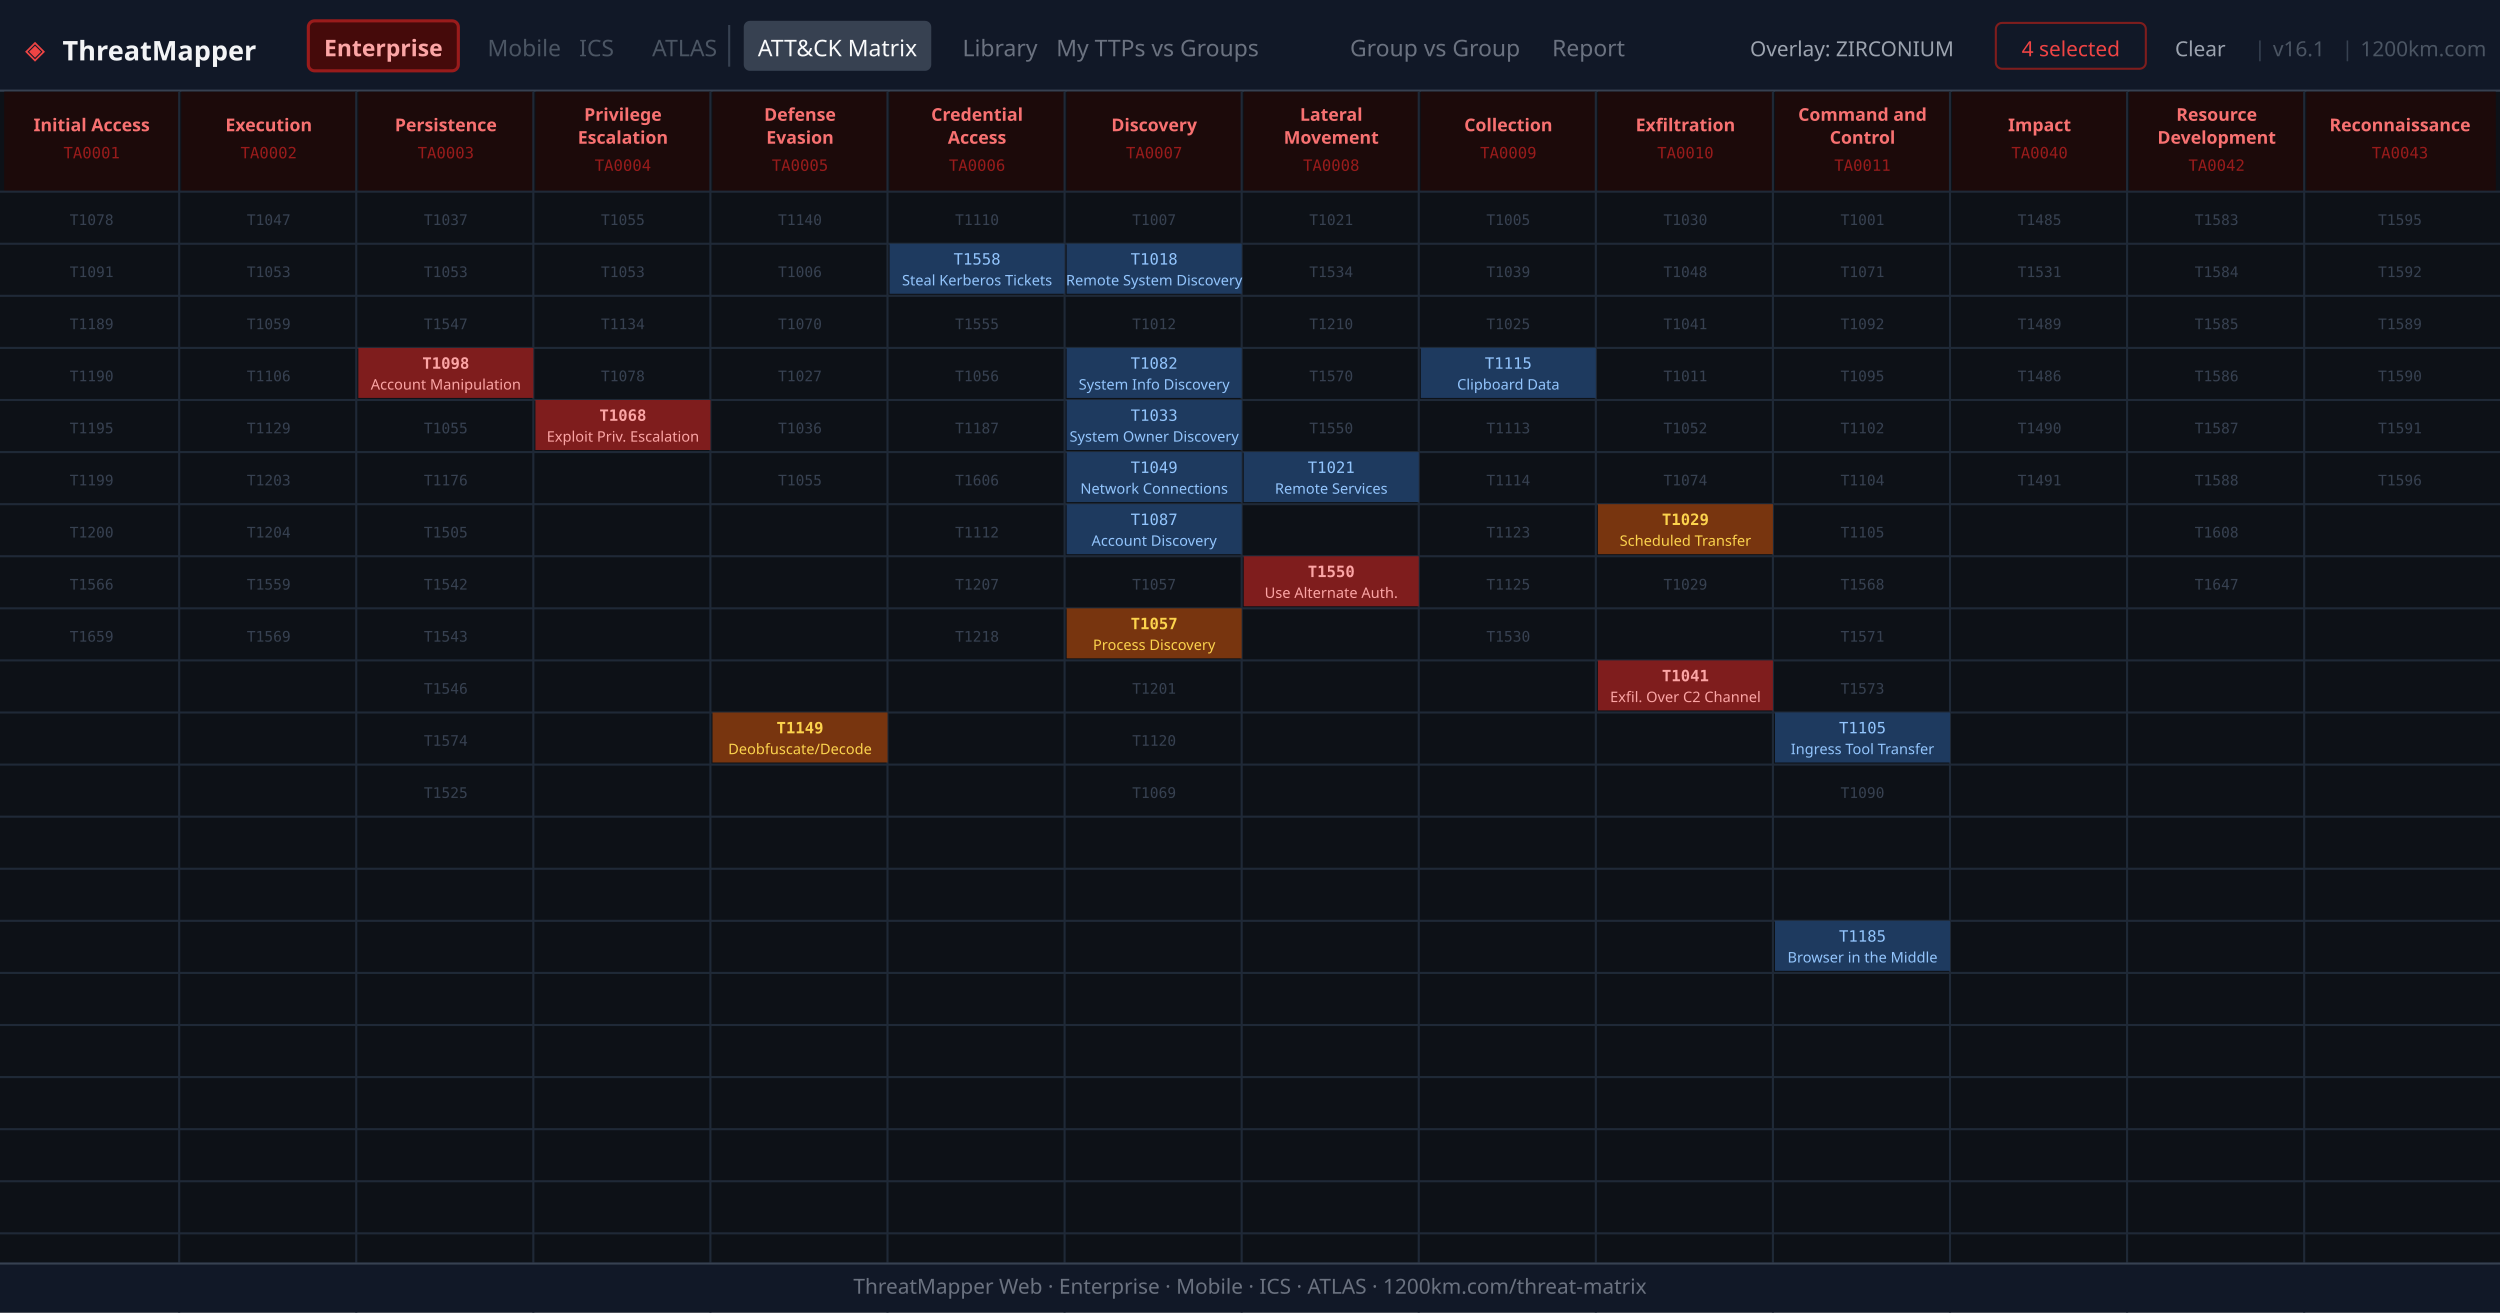
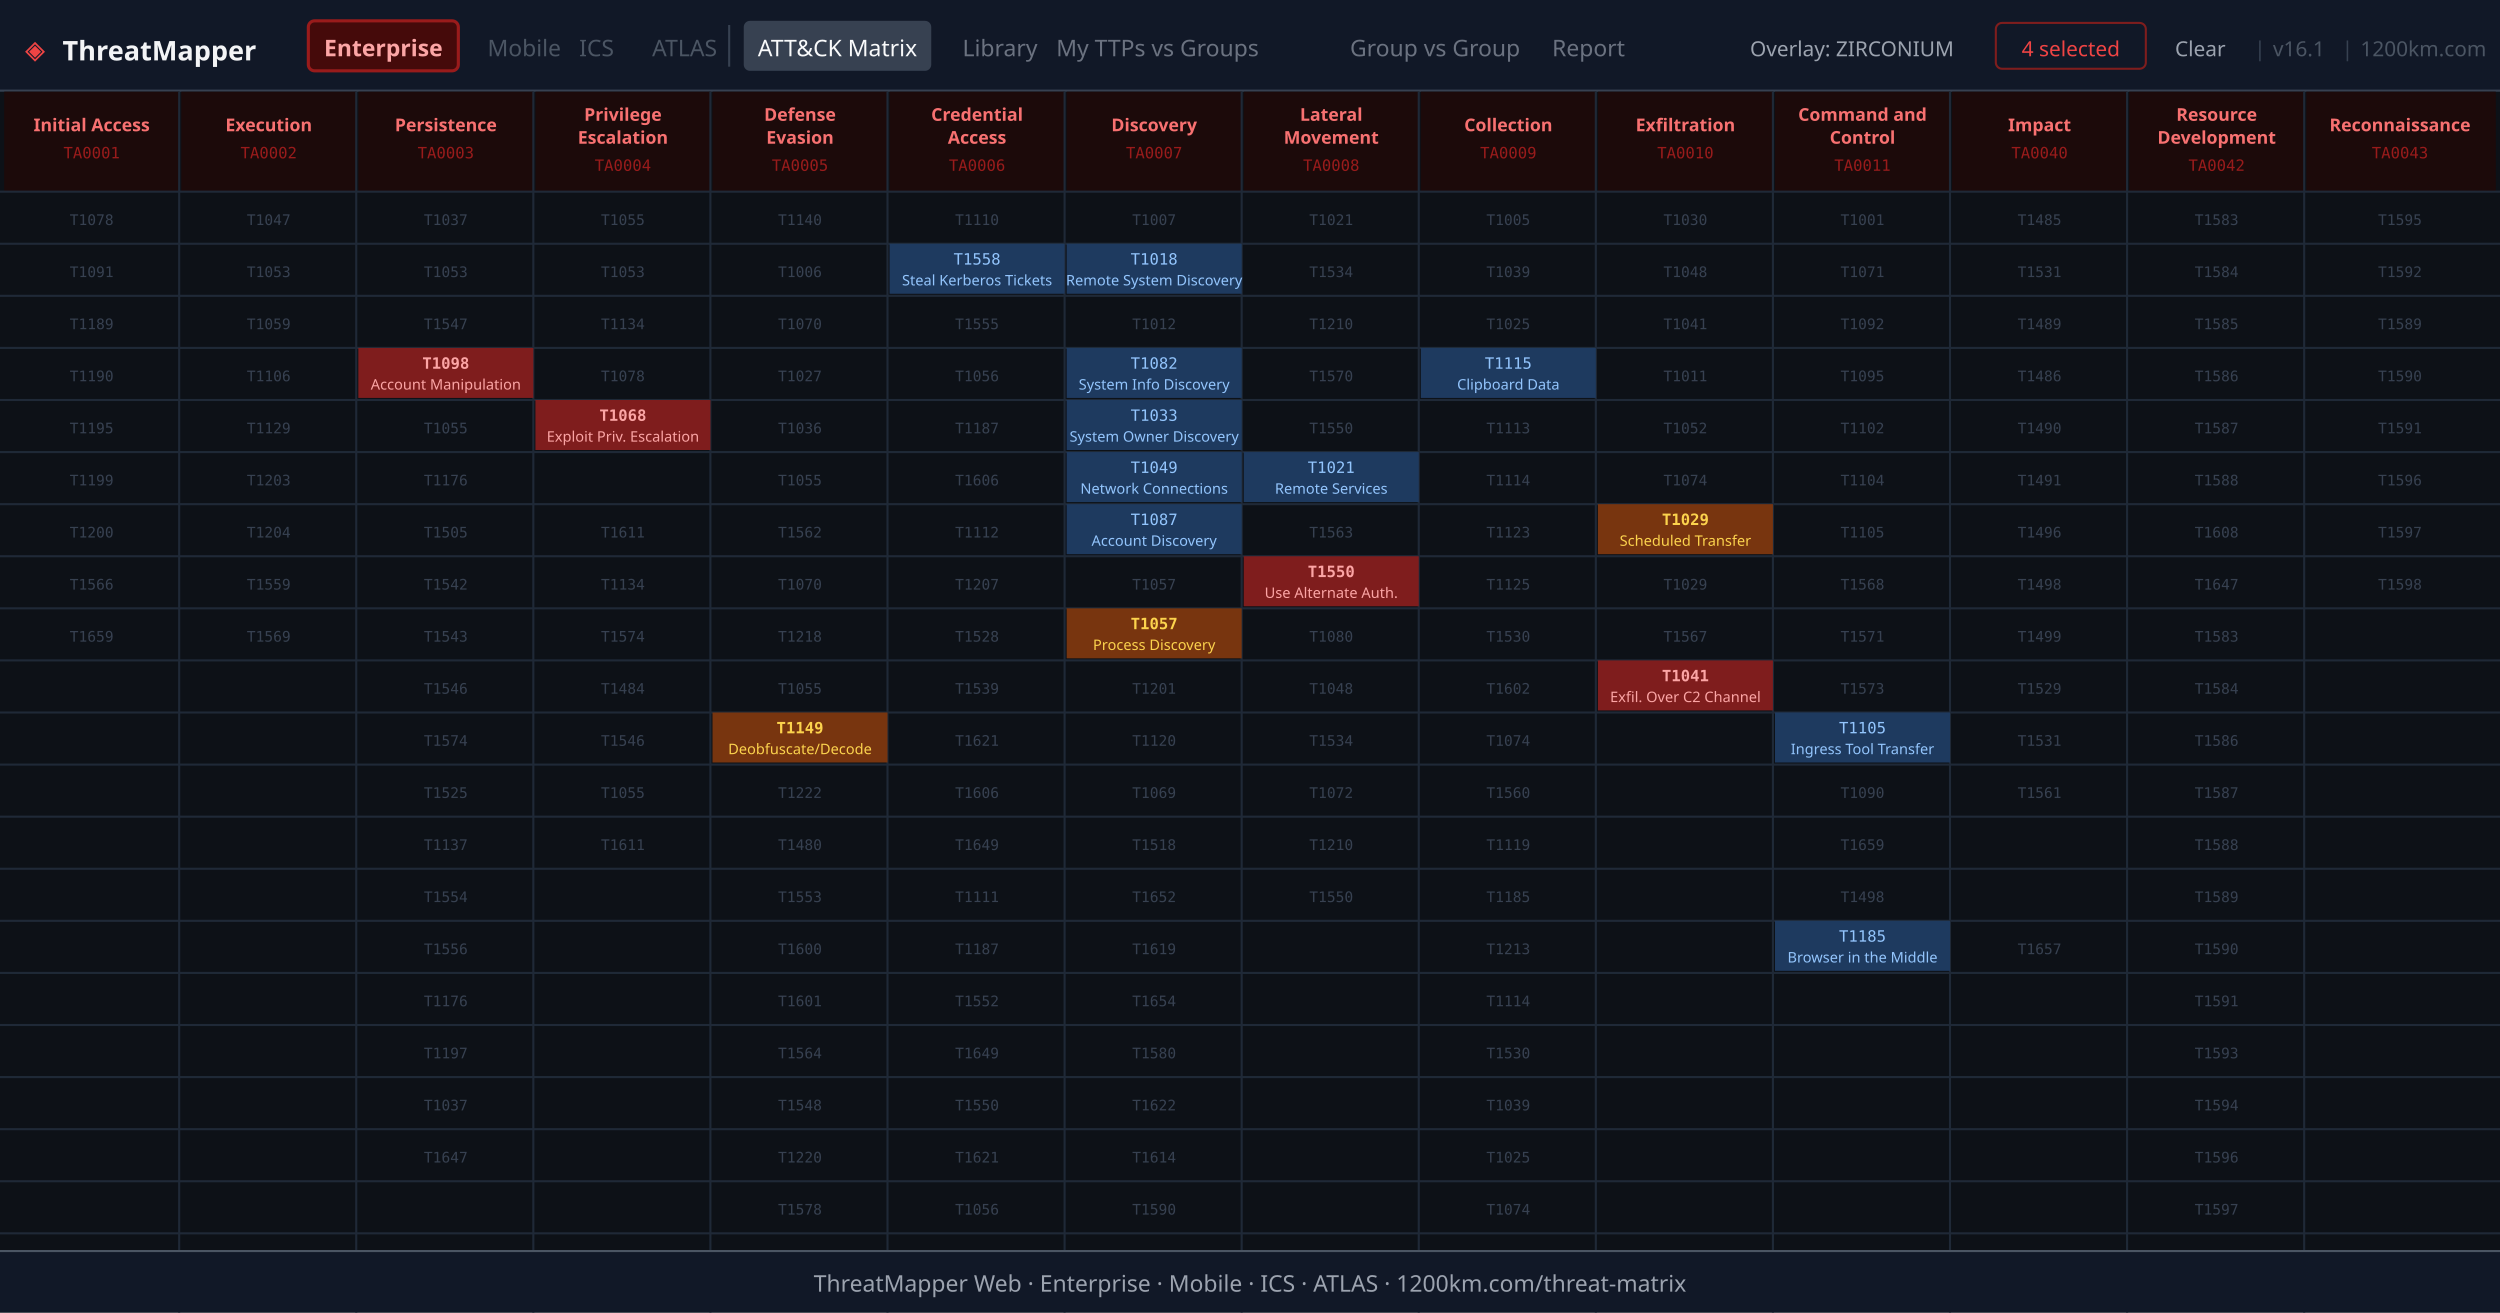
<svg xmlns="http://www.w3.org/2000/svg" width="1200" height="630" viewBox="0 0 1200 630">
  <rect width="1200" height="630" fill="#0d1117" />
  <rect width="1200" height="44" fill="#111827" />
  <rect y="43" width="1200" height="1" fill="#374151" />
  <text x="12" y="29" font-family="monospace" font-size="16" font-weight="bold" fill="#ef4444">◈</text>
  <text x="30" y="29" font-family="system-ui,sans-serif" font-size="13" font-weight="bold" fill="#f3f4f6">ThreatMapper</text>
  <rect x="148" y="10" width="72" height="24" rx="3" fill="#450a0a" stroke="#991b1b" stroke-width="1.5" />
  <text x="184" y="27" font-family="system-ui,sans-serif" font-size="11" font-weight="600" fill="#fca5a5" text-anchor="middle">Enterprise</text>
  <text x="234" y="27" font-family="system-ui,sans-serif" font-size="11" fill="#4b5563">Mobile</text>
  <text x="278" y="27" font-family="system-ui,sans-serif" font-size="11" fill="#4b5563">ICS</text>
  <text x="313" y="27" font-family="system-ui,sans-serif" font-size="11" fill="#4b5563">ATLAS</text>
  <line x1="350" y1="12" x2="350" y2="32" stroke="#374151" stroke-width="1" />
  <rect x="357" y="10" width="90" height="24" rx="3" fill="#374151" />
  <text x="402" y="27" font-family="system-ui,sans-serif" font-size="11" fill="#f9fafb" text-anchor="middle">ATT&amp;CK Matrix</text>
  <text x="462" y="27" font-family="system-ui,sans-serif" font-size="11" fill="#6b7280">Library</text>
  <text x="507" y="27" font-family="system-ui,sans-serif" font-size="11" fill="#6b7280">My TTPs vs Groups</text>
  <text x="648" y="27" font-family="system-ui,sans-serif" font-size="11" fill="#6b7280">Group vs Group</text>
  <text x="745" y="27" font-family="system-ui,sans-serif" font-size="11" fill="#6b7280">Report</text>
  <text x="840" y="27" font-family="system-ui,sans-serif" font-size="10" fill="#9ca3af">Overlay: ZIRCONIUM</text>
  <rect x="958" y="11" width="72" height="22" rx="3" fill="none" stroke="#7f1d1d" stroke-width="1" />
  <text x="994" y="27" font-family="system-ui,sans-serif" font-size="10" fill="#ef4444" text-anchor="middle">4 selected</text>
  <text x="1044" y="27" font-family="system-ui,sans-serif" font-size="10" fill="#9ca3af">Clear</text>
  <text x="1082" y="27" font-family="system-ui,sans-serif" font-size="10" fill="#374151">|</text>
  <text x="1091" y="27" font-family="system-ui,sans-serif" font-size="10" fill="#4b5563">v16.1</text>
  <text x="1124" y="27" font-family="system-ui,sans-serif" font-size="10" fill="#374151">|</text>
  <text x="1133" y="27" font-family="system-ui,sans-serif" font-size="10" fill="#4b5563">1200km.com</text>
  <rect x="2" y="44" width="84" height="48" fill="#1c0a0a" />
  <rect x="87" y="44" width="84" height="48" fill="#1c0a0a" />
  <rect x="172" y="44" width="84" height="48" fill="#1c0a0a" />
  <rect x="257" y="44" width="84" height="48" fill="#1c0a0a" />
  <rect x="342" y="44" width="84" height="48" fill="#1c0a0a" />
  <rect x="427" y="44" width="84" height="48" fill="#1c0a0a" />
  <rect x="512" y="44" width="84" height="48" fill="#1c0a0a" />
  <rect x="597" y="44" width="84" height="48" fill="#1c0a0a" />
  <rect x="682" y="44" width="84" height="48" fill="#1c0a0a" />
  <rect x="767" y="44" width="84" height="48" fill="#1c0a0a" />
  <rect x="852" y="44" width="84" height="48" fill="#1c0a0a" />
  <rect x="937" y="44" width="84" height="48" fill="#1c0a0a" />
  <rect x="1022" y="44" width="84" height="48" fill="#1c0a0a" />
  <rect x="1107" y="44" width="91" height="48" fill="#1c0a0a" />
  <text x="44" y="63" font-family="system-ui,sans-serif" font-size="8.5" font-weight="700" fill="#f87171" text-anchor="middle">Initial Access</text>
  <text x="44" y="76" font-family="monospace" font-size="7.5" fill="#991b1b" text-anchor="middle">TA0001</text>
  <text x="129" y="63" font-family="system-ui,sans-serif" font-size="8.5" font-weight="700" fill="#f87171" text-anchor="middle">Execution</text>
  <text x="129" y="76" font-family="monospace" font-size="7.5" fill="#991b1b" text-anchor="middle">TA0002</text>
  <text x="214" y="63" font-family="system-ui,sans-serif" font-size="8.5" font-weight="700" fill="#f87171" text-anchor="middle">Persistence</text>
  <text x="214" y="76" font-family="monospace" font-size="7.5" fill="#991b1b" text-anchor="middle">TA0003</text>
  <text x="299" y="58" font-family="system-ui,sans-serif" font-size="8.5" font-weight="700" fill="#f87171" text-anchor="middle">Privilege</text>
  <text x="299" y="69" font-family="system-ui,sans-serif" font-size="8.5" font-weight="700" fill="#f87171" text-anchor="middle">Escalation</text>
  <text x="299" y="82" font-family="monospace" font-size="7.5" fill="#991b1b" text-anchor="middle">TA0004</text>
  <text x="384" y="58" font-family="system-ui,sans-serif" font-size="8.5" font-weight="700" fill="#f87171" text-anchor="middle">Defense</text>
  <text x="384" y="69" font-family="system-ui,sans-serif" font-size="8.5" font-weight="700" fill="#f87171" text-anchor="middle">Evasion</text>
  <text x="384" y="82" font-family="monospace" font-size="7.5" fill="#991b1b" text-anchor="middle">TA0005</text>
  <text x="469" y="58" font-family="system-ui,sans-serif" font-size="8.5" font-weight="700" fill="#f87171" text-anchor="middle">Credential</text>
  <text x="469" y="69" font-family="system-ui,sans-serif" font-size="8.5" font-weight="700" fill="#f87171" text-anchor="middle">Access</text>
  <text x="469" y="82" font-family="monospace" font-size="7.5" fill="#991b1b" text-anchor="middle">TA0006</text>
  <text x="554" y="63" font-family="system-ui,sans-serif" font-size="8.5" font-weight="700" fill="#f87171" text-anchor="middle">Discovery</text>
  <text x="554" y="76" font-family="monospace" font-size="7.5" fill="#991b1b" text-anchor="middle">TA0007</text>
  <text x="639" y="58" font-family="system-ui,sans-serif" font-size="8.5" font-weight="700" fill="#f87171" text-anchor="middle">Lateral</text>
  <text x="639" y="69" font-family="system-ui,sans-serif" font-size="8.5" font-weight="700" fill="#f87171" text-anchor="middle">Movement</text>
  <text x="639" y="82" font-family="monospace" font-size="7.5" fill="#991b1b" text-anchor="middle">TA0008</text>
  <text x="724" y="63" font-family="system-ui,sans-serif" font-size="8.5" font-weight="700" fill="#f87171" text-anchor="middle">Collection</text>
  <text x="724" y="76" font-family="monospace" font-size="7.5" fill="#991b1b" text-anchor="middle">TA0009</text>
  <text x="809" y="63" font-family="system-ui,sans-serif" font-size="8.5" font-weight="700" fill="#f87171" text-anchor="middle">Exfiltration</text>
  <text x="809" y="76" font-family="monospace" font-size="7.5" fill="#991b1b" text-anchor="middle">TA0010</text>
  <text x="894" y="58" font-family="system-ui,sans-serif" font-size="8.5" font-weight="700" fill="#f87171" text-anchor="middle">Command and</text>
  <text x="894" y="69" font-family="system-ui,sans-serif" font-size="8.5" font-weight="700" fill="#f87171" text-anchor="middle">Control</text>
  <text x="894" y="82" font-family="monospace" font-size="7.5" fill="#991b1b" text-anchor="middle">TA0011</text>
  <text x="979" y="63" font-family="system-ui,sans-serif" font-size="8.5" font-weight="700" fill="#f87171" text-anchor="middle">Impact</text>
  <text x="979" y="76" font-family="monospace" font-size="7.5" fill="#991b1b" text-anchor="middle">TA0040</text>
  <text x="1064" y="58" font-family="system-ui,sans-serif" font-size="8.5" font-weight="700" fill="#f87171" text-anchor="middle">Resource</text>
  <text x="1064" y="69" font-family="system-ui,sans-serif" font-size="8.5" font-weight="700" fill="#f87171" text-anchor="middle">Development</text>
  <text x="1064" y="82" font-family="monospace" font-size="7.5" fill="#991b1b" text-anchor="middle">TA0042</text>
  <text x="1152" y="63" font-family="system-ui,sans-serif" font-size="8.5" font-weight="700" fill="#f87171" text-anchor="middle">Reconnaissance</text>
  <text x="1152" y="76" font-family="monospace" font-size="7.5" fill="#991b1b" text-anchor="middle">TA0043</text>
  <path d="M86,44 L86,630 M171,44 L171,630 M256,44 L256,630 M341,44 L341,630 M426,44 L426,630 M511,44 L511,630 M596,44 L596,630 M681,44 L681,630 M766,44 L766,630 M851,44 L851,630 M936,44 L936,630 M1021,44 L1021,630 M1106,44 L1106,630" stroke="#1f2937" stroke-width="1" fill="none" />
  <path d="M0,92 L1200,92 M0,117 L1200,117 M0,142 L1200,142 M0,167 L1200,167 M0,192 L1200,192 M0,217 L1200,217 M0,242 L1200,242 M0,267 L1200,267 M0,292 L1200,292 M0,317 L1200,317 M0,342 L1200,342 M0,367 L1200,367 M0,392 L1200,392 M0,417 L1200,417 M0,442 L1200,442 M0,467 L1200,467 M0,492 L1200,492 M0,517 L1200,517 M0,542 L1200,542 M0,567 L1200,567 M0,592 L1200,592" stroke="#1f2937" stroke-width="1" fill="none" />
  <text x="44" y="108" font-family="monospace" font-size="7" fill="#374151" text-anchor="middle">T1078</text>
  <text x="129" y="108" font-family="monospace" font-size="7" fill="#374151" text-anchor="middle">T1047</text>
  <text x="214" y="108" font-family="monospace" font-size="7" fill="#374151" text-anchor="middle">T1037</text>
  <text x="299" y="108" font-family="monospace" font-size="7" fill="#374151" text-anchor="middle">T1055</text>
  <text x="384" y="108" font-family="monospace" font-size="7" fill="#374151" text-anchor="middle">T1140</text>
  <text x="469" y="108" font-family="monospace" font-size="7" fill="#374151" text-anchor="middle">T1110</text>
  <text x="554" y="108" font-family="monospace" font-size="7" fill="#374151" text-anchor="middle">T1007</text>
  <text x="639" y="108" font-family="monospace" font-size="7" fill="#374151" text-anchor="middle">T1021</text>
  <text x="724" y="108" font-family="monospace" font-size="7" fill="#374151" text-anchor="middle">T1005</text>
  <text x="809" y="108" font-family="monospace" font-size="7" fill="#374151" text-anchor="middle">T1030</text>
  <text x="894" y="108" font-family="monospace" font-size="7" fill="#374151" text-anchor="middle">T1001</text>
  <text x="979" y="108" font-family="monospace" font-size="7" fill="#374151" text-anchor="middle">T1485</text>
  <text x="1064" y="108" font-family="monospace" font-size="7" fill="#374151" text-anchor="middle">T1583</text>
  <text x="1152" y="108" font-family="monospace" font-size="7" fill="#374151" text-anchor="middle">T1595</text>
  <text x="44" y="133" font-family="monospace" font-size="7" fill="#374151" text-anchor="middle">T1091</text>
  <text x="129" y="133" font-family="monospace" font-size="7" fill="#374151" text-anchor="middle">T1053</text>
  <text x="214" y="133" font-family="monospace" font-size="7" fill="#374151" text-anchor="middle">T1053</text>
  <text x="299" y="133" font-family="monospace" font-size="7" fill="#374151" text-anchor="middle">T1053</text>
  <text x="384" y="133" font-family="monospace" font-size="7" fill="#374151" text-anchor="middle">T1006</text>
  <text x="469" y="133" font-family="monospace" font-size="7" fill="#374151" text-anchor="middle">T1003</text>
  <text x="554" y="133" font-family="monospace" font-size="7" fill="#374151" text-anchor="middle">T1010</text>
  <text x="639" y="133" font-family="monospace" font-size="7" fill="#374151" text-anchor="middle">T1534</text>
  <text x="724" y="133" font-family="monospace" font-size="7" fill="#374151" text-anchor="middle">T1039</text>
  <text x="809" y="133" font-family="monospace" font-size="7" fill="#374151" text-anchor="middle">T1048</text>
  <text x="894" y="133" font-family="monospace" font-size="7" fill="#374151" text-anchor="middle">T1071</text>
  <text x="979" y="133" font-family="monospace" font-size="7" fill="#374151" text-anchor="middle">T1531</text>
  <text x="1064" y="133" font-family="monospace" font-size="7" fill="#374151" text-anchor="middle">T1584</text>
  <text x="1152" y="133" font-family="monospace" font-size="7" fill="#374151" text-anchor="middle">T1592</text>
  <text x="44" y="158" font-family="monospace" font-size="7" fill="#374151" text-anchor="middle">T1189</text>
  <text x="129" y="158" font-family="monospace" font-size="7" fill="#374151" text-anchor="middle">T1059</text>
  <text x="214" y="158" font-family="monospace" font-size="7" fill="#374151" text-anchor="middle">T1547</text>
  <text x="299" y="158" font-family="monospace" font-size="7" fill="#374151" text-anchor="middle">T1134</text>
  <text x="384" y="158" font-family="monospace" font-size="7" fill="#374151" text-anchor="middle">T1070</text>
  <text x="469" y="158" font-family="monospace" font-size="7" fill="#374151" text-anchor="middle">T1555</text>
  <text x="554" y="158" font-family="monospace" font-size="7" fill="#374151" text-anchor="middle">T1012</text>
  <text x="639" y="158" font-family="monospace" font-size="7" fill="#374151" text-anchor="middle">T1210</text>
  <text x="724" y="158" font-family="monospace" font-size="7" fill="#374151" text-anchor="middle">T1025</text>
  <text x="809" y="158" font-family="monospace" font-size="7" fill="#374151" text-anchor="middle">T1041</text>
  <text x="894" y="158" font-family="monospace" font-size="7" fill="#374151" text-anchor="middle">T1092</text>
  <text x="979" y="158" font-family="monospace" font-size="7" fill="#374151" text-anchor="middle">T1489</text>
  <text x="1064" y="158" font-family="monospace" font-size="7" fill="#374151" text-anchor="middle">T1585</text>
  <text x="1152" y="158" font-family="monospace" font-size="7" fill="#374151" text-anchor="middle">T1589</text>
  <text x="44" y="183" font-family="monospace" font-size="7" fill="#374151" text-anchor="middle">T1190</text>
  <text x="129" y="183" font-family="monospace" font-size="7" fill="#374151" text-anchor="middle">T1106</text>
  <text x="299" y="183" font-family="monospace" font-size="7" fill="#374151" text-anchor="middle">T1078</text>
  <text x="384" y="183" font-family="monospace" font-size="7" fill="#374151" text-anchor="middle">T1027</text>
  <text x="469" y="183" font-family="monospace" font-size="7" fill="#374151" text-anchor="middle">T1056</text>
  <text x="554" y="183" font-family="monospace" font-size="7" fill="#374151" text-anchor="middle">T1016</text>
  <text x="639" y="183" font-family="monospace" font-size="7" fill="#374151" text-anchor="middle">T1570</text>
  <text x="724" y="183" font-family="monospace" font-size="7" fill="#374151" text-anchor="middle">T1056</text>
  <text x="809" y="183" font-family="monospace" font-size="7" fill="#374151" text-anchor="middle">T1011</text>
  <text x="894" y="183" font-family="monospace" font-size="7" fill="#374151" text-anchor="middle">T1095</text>
  <text x="979" y="183" font-family="monospace" font-size="7" fill="#374151" text-anchor="middle">T1486</text>
  <text x="1064" y="183" font-family="monospace" font-size="7" fill="#374151" text-anchor="middle">T1586</text>
  <text x="1152" y="183" font-family="monospace" font-size="7" fill="#374151" text-anchor="middle">T1590</text>
  <text x="44" y="208" font-family="monospace" font-size="7" fill="#374151" text-anchor="middle">T1195</text>
  <text x="129" y="208" font-family="monospace" font-size="7" fill="#374151" text-anchor="middle">T1129</text>
  <text x="214" y="208" font-family="monospace" font-size="7" fill="#374151" text-anchor="middle">T1055</text>
  <text x="384" y="208" font-family="monospace" font-size="7" fill="#374151" text-anchor="middle">T1036</text>
  <text x="469" y="208" font-family="monospace" font-size="7" fill="#374151" text-anchor="middle">T1187</text>
  <text x="554" y="208" font-family="monospace" font-size="7" fill="#374151" text-anchor="middle">T1046</text>
  <text x="639" y="208" font-family="monospace" font-size="7" fill="#374151" text-anchor="middle">T1550</text>
  <text x="724" y="208" font-family="monospace" font-size="7" fill="#374151" text-anchor="middle">T1113</text>
  <text x="809" y="208" font-family="monospace" font-size="7" fill="#374151" text-anchor="middle">T1052</text>
  <text x="894" y="208" font-family="monospace" font-size="7" fill="#374151" text-anchor="middle">T1102</text>
  <text x="979" y="208" font-family="monospace" font-size="7" fill="#374151" text-anchor="middle">T1490</text>
  <text x="1064" y="208" font-family="monospace" font-size="7" fill="#374151" text-anchor="middle">T1587</text>
  <text x="1152" y="208" font-family="monospace" font-size="7" fill="#374151" text-anchor="middle">T1591</text>
  <text x="44" y="233" font-family="monospace" font-size="7" fill="#374151" text-anchor="middle">T1199</text>
  <text x="129" y="233" font-family="monospace" font-size="7" fill="#374151" text-anchor="middle">T1203</text>
  <text x="214" y="233" font-family="monospace" font-size="7" fill="#374151" text-anchor="middle">T1176</text>
  <text x="384" y="233" font-family="monospace" font-size="7" fill="#374151" text-anchor="middle">T1055</text>
  <text x="469" y="233" font-family="monospace" font-size="7" fill="#374151" text-anchor="middle">T1606</text>
  <text x="554" y="233" font-family="monospace" font-size="7" fill="#374151" text-anchor="middle">T1135</text>
  <text x="724" y="233" font-family="monospace" font-size="7" fill="#374151" text-anchor="middle">T1114</text>
  <text x="809" y="233" font-family="monospace" font-size="7" fill="#374151" text-anchor="middle">T1074</text>
  <text x="894" y="233" font-family="monospace" font-size="7" fill="#374151" text-anchor="middle">T1104</text>
  <text x="979" y="233" font-family="monospace" font-size="7" fill="#374151" text-anchor="middle">T1491</text>
  <text x="1064" y="233" font-family="monospace" font-size="7" fill="#374151" text-anchor="middle">T1588</text>
  <text x="1152" y="233" font-family="monospace" font-size="7" fill="#374151" text-anchor="middle">T1596</text>
  <text x="44" y="258" font-family="monospace" font-size="7" fill="#374151" text-anchor="middle">T1200</text>
  <text x="129" y="258" font-family="monospace" font-size="7" fill="#374151" text-anchor="middle">T1204</text>
  <text x="214" y="258" font-family="monospace" font-size="7" fill="#374151" text-anchor="middle">T1505</text>
+   <text x="299" y="258" font-family="monospace" font-size="7" fill="#374151" text-anchor="middle">T1611</text>
+   <text x="384" y="258" font-family="monospace" font-size="7" fill="#374151" text-anchor="middle">T1562</text>
  <text x="469" y="258" font-family="monospace" font-size="7" fill="#374151" text-anchor="middle">T1112</text>
  <text x="554" y="258" font-family="monospace" font-size="7" fill="#374151" text-anchor="middle">T1040</text>
+   <text x="639" y="258" font-family="monospace" font-size="7" fill="#374151" text-anchor="middle">T1563</text>
  <text x="724" y="258" font-family="monospace" font-size="7" fill="#374151" text-anchor="middle">T1123</text>
+   <text x="809" y="258" font-family="monospace" font-size="7" fill="#374151" text-anchor="middle">T1537</text>
  <text x="894" y="258" font-family="monospace" font-size="7" fill="#374151" text-anchor="middle">T1105</text>
+   <text x="979" y="258" font-family="monospace" font-size="7" fill="#374151" text-anchor="middle">T1496</text>
  <text x="1064" y="258" font-family="monospace" font-size="7" fill="#374151" text-anchor="middle">T1608</text>
+   <text x="1152" y="258" font-family="monospace" font-size="7" fill="#374151" text-anchor="middle">T1597</text>
  <text x="44" y="283" font-family="monospace" font-size="7" fill="#374151" text-anchor="middle">T1566</text>
  <text x="129" y="283" font-family="monospace" font-size="7" fill="#374151" text-anchor="middle">T1559</text>
  <text x="214" y="283" font-family="monospace" font-size="7" fill="#374151" text-anchor="middle">T1542</text>
+   <text x="299" y="283" font-family="monospace" font-size="7" fill="#374151" text-anchor="middle">T1134</text>
+   <text x="384" y="283" font-family="monospace" font-size="7" fill="#374151" text-anchor="middle">T1070</text>
  <text x="469" y="283" font-family="monospace" font-size="7" fill="#374151" text-anchor="middle">T1207</text>
  <text x="554" y="283" font-family="monospace" font-size="7" fill="#374151" text-anchor="middle">T1057</text>
  <text x="724" y="283" font-family="monospace" font-size="7" fill="#374151" text-anchor="middle">T1125</text>
  <text x="809" y="283" font-family="monospace" font-size="7" fill="#374151" text-anchor="middle">T1029</text>
  <text x="894" y="283" font-family="monospace" font-size="7" fill="#374151" text-anchor="middle">T1568</text>
+   <text x="979" y="283" font-family="monospace" font-size="7" fill="#374151" text-anchor="middle">T1498</text>
  <text x="1064" y="283" font-family="monospace" font-size="7" fill="#374151" text-anchor="middle">T1647</text>
+   <text x="1152" y="283" font-family="monospace" font-size="7" fill="#374151" text-anchor="middle">T1598</text>
  <text x="44" y="308" font-family="monospace" font-size="7" fill="#374151" text-anchor="middle">T1659</text>
  <text x="129" y="308" font-family="monospace" font-size="7" fill="#374151" text-anchor="middle">T1569</text>
  <text x="214" y="308" font-family="monospace" font-size="7" fill="#374151" text-anchor="middle">T1543</text>
-   <text x="469" y="308" font-family="monospace" font-size="7" fill="#374151" text-anchor="middle">T1218</text>
+   <text x="299" y="308" font-family="monospace" font-size="7" fill="#374151" text-anchor="middle">T1574</text>
+   <text x="384" y="308" font-family="monospace" font-size="7" fill="#374151" text-anchor="middle">T1218</text>
+   <text x="469" y="308" font-family="monospace" font-size="7" fill="#374151" text-anchor="middle">T1528</text>
  <text x="554" y="308" font-family="monospace" font-size="7" fill="#374151" text-anchor="middle">T1083</text>
+   <text x="639" y="308" font-family="monospace" font-size="7" fill="#374151" text-anchor="middle">T1080</text>
  <text x="724" y="308" font-family="monospace" font-size="7" fill="#374151" text-anchor="middle">T1530</text>
+   <text x="809" y="308" font-family="monospace" font-size="7" fill="#374151" text-anchor="middle">T1567</text>
  <text x="894" y="308" font-family="monospace" font-size="7" fill="#374151" text-anchor="middle">T1571</text>
+   <text x="979" y="308" font-family="monospace" font-size="7" fill="#374151" text-anchor="middle">T1499</text>
+   <text x="1064" y="308" font-family="monospace" font-size="7" fill="#374151" text-anchor="middle">T1583</text>
  <text x="214" y="333" font-family="monospace" font-size="7" fill="#374151" text-anchor="middle">T1546</text>
+   <text x="299" y="333" font-family="monospace" font-size="7" fill="#374151" text-anchor="middle">T1484</text>
+   <text x="384" y="333" font-family="monospace" font-size="7" fill="#374151" text-anchor="middle">T1055</text>
+   <text x="469" y="333" font-family="monospace" font-size="7" fill="#374151" text-anchor="middle">T1539</text>
  <text x="554" y="333" font-family="monospace" font-size="7" fill="#374151" text-anchor="middle">T1201</text>
+   <text x="639" y="333" font-family="monospace" font-size="7" fill="#374151" text-anchor="middle">T1048</text>
+   <text x="724" y="333" font-family="monospace" font-size="7" fill="#374151" text-anchor="middle">T1602</text>
  <text x="809" y="333" font-family="monospace" font-size="7" fill="#374151" text-anchor="middle">T1020</text>
  <text x="894" y="333" font-family="monospace" font-size="7" fill="#374151" text-anchor="middle">T1573</text>
+   <text x="979" y="333" font-family="monospace" font-size="7" fill="#374151" text-anchor="middle">T1529</text>
+   <text x="1064" y="333" font-family="monospace" font-size="7" fill="#374151" text-anchor="middle">T1584</text>
  <text x="214" y="358" font-family="monospace" font-size="7" fill="#374151" text-anchor="middle">T1574</text>
+   <text x="299" y="358" font-family="monospace" font-size="7" fill="#374151" text-anchor="middle">T1546</text>
+   <text x="384" y="358" font-family="monospace" font-size="7" fill="#374151" text-anchor="middle">T1006</text>
+   <text x="469" y="358" font-family="monospace" font-size="7" fill="#374151" text-anchor="middle">T1621</text>
  <text x="554" y="358" font-family="monospace" font-size="7" fill="#374151" text-anchor="middle">T1120</text>
+   <text x="639" y="358" font-family="monospace" font-size="7" fill="#374151" text-anchor="middle">T1534</text>
+   <text x="724" y="358" font-family="monospace" font-size="7" fill="#374151" text-anchor="middle">T1074</text>
  <text x="894" y="358" font-family="monospace" font-size="7" fill="#374151" text-anchor="middle">T1008</text>
+   <text x="979" y="358" font-family="monospace" font-size="7" fill="#374151" text-anchor="middle">T1531</text>
+   <text x="1064" y="358" font-family="monospace" font-size="7" fill="#374151" text-anchor="middle">T1586</text>
  <text x="214" y="383" font-family="monospace" font-size="7" fill="#374151" text-anchor="middle">T1525</text>
+   <text x="299" y="383" font-family="monospace" font-size="7" fill="#374151" text-anchor="middle">T1055</text>
+   <text x="384" y="383" font-family="monospace" font-size="7" fill="#374151" text-anchor="middle">T1222</text>
+   <text x="469" y="383" font-family="monospace" font-size="7" fill="#374151" text-anchor="middle">T1606</text>
  <text x="554" y="383" font-family="monospace" font-size="7" fill="#374151" text-anchor="middle">T1069</text>
+   <text x="639" y="383" font-family="monospace" font-size="7" fill="#374151" text-anchor="middle">T1072</text>
+   <text x="724" y="383" font-family="monospace" font-size="7" fill="#374151" text-anchor="middle">T1560</text>
  <text x="894" y="383" font-family="monospace" font-size="7" fill="#374151" text-anchor="middle">T1090</text>
+   <text x="979" y="383" font-family="monospace" font-size="7" fill="#374151" text-anchor="middle">T1561</text>
+   <text x="1064" y="383" font-family="monospace" font-size="7" fill="#374151" text-anchor="middle">T1587</text>
+   <text x="214" y="408" font-family="monospace" font-size="7" fill="#374151" text-anchor="middle">T1137</text>
+   <text x="299" y="408" font-family="monospace" font-size="7" fill="#374151" text-anchor="middle">T1611</text>
+   <text x="384" y="408" font-family="monospace" font-size="7" fill="#374151" text-anchor="middle">T1480</text>
+   <text x="469" y="408" font-family="monospace" font-size="7" fill="#374151" text-anchor="middle">T1649</text>
+   <text x="554" y="408" font-family="monospace" font-size="7" fill="#374151" text-anchor="middle">T1518</text>
+   <text x="639" y="408" font-family="monospace" font-size="7" fill="#374151" text-anchor="middle">T1210</text>
+   <text x="724" y="408" font-family="monospace" font-size="7" fill="#374151" text-anchor="middle">T1119</text>
+   <text x="894" y="408" font-family="monospace" font-size="7" fill="#374151" text-anchor="middle">T1659</text>
+   <text x="1064" y="408" font-family="monospace" font-size="7" fill="#374151" text-anchor="middle">T1588</text>
+   <text x="214" y="433" font-family="monospace" font-size="7" fill="#374151" text-anchor="middle">T1554</text>
+   <text x="384" y="433" font-family="monospace" font-size="7" fill="#374151" text-anchor="middle">T1553</text>
+   <text x="469" y="433" font-family="monospace" font-size="7" fill="#374151" text-anchor="middle">T1111</text>
+   <text x="554" y="433" font-family="monospace" font-size="7" fill="#374151" text-anchor="middle">T1652</text>
+   <text x="639" y="433" font-family="monospace" font-size="7" fill="#374151" text-anchor="middle">T1550</text>
+   <text x="724" y="433" font-family="monospace" font-size="7" fill="#374151" text-anchor="middle">T1185</text>
+   <text x="894" y="433" font-family="monospace" font-size="7" fill="#374151" text-anchor="middle">T1498</text>
+   <text x="1064" y="433" font-family="monospace" font-size="7" fill="#374151" text-anchor="middle">T1589</text>
+   <text x="214" y="458" font-family="monospace" font-size="7" fill="#374151" text-anchor="middle">T1556</text>
+   <text x="384" y="458" font-family="monospace" font-size="7" fill="#374151" text-anchor="middle">T1600</text>
+   <text x="469" y="458" font-family="monospace" font-size="7" fill="#374151" text-anchor="middle">T1187</text>
+   <text x="554" y="458" font-family="monospace" font-size="7" fill="#374151" text-anchor="middle">T1619</text>
+   <text x="724" y="458" font-family="monospace" font-size="7" fill="#374151" text-anchor="middle">T1213</text>
+   <text x="979" y="458" font-family="monospace" font-size="7" fill="#374151" text-anchor="middle">T1657</text>
+   <text x="1064" y="458" font-family="monospace" font-size="7" fill="#374151" text-anchor="middle">T1590</text>
+   <text x="214" y="483" font-family="monospace" font-size="7" fill="#374151" text-anchor="middle">T1176</text>
+   <text x="384" y="483" font-family="monospace" font-size="7" fill="#374151" text-anchor="middle">T1601</text>
+   <text x="469" y="483" font-family="monospace" font-size="7" fill="#374151" text-anchor="middle">T1552</text>
+   <text x="554" y="483" font-family="monospace" font-size="7" fill="#374151" text-anchor="middle">T1654</text>
+   <text x="724" y="483" font-family="monospace" font-size="7" fill="#374151" text-anchor="middle">T1114</text>
+   <text x="1064" y="483" font-family="monospace" font-size="7" fill="#374151" text-anchor="middle">T1591</text>
+   <text x="214" y="508" font-family="monospace" font-size="7" fill="#374151" text-anchor="middle">T1197</text>
+   <text x="384" y="508" font-family="monospace" font-size="7" fill="#374151" text-anchor="middle">T1564</text>
+   <text x="469" y="508" font-family="monospace" font-size="7" fill="#374151" text-anchor="middle">T1649</text>
+   <text x="554" y="508" font-family="monospace" font-size="7" fill="#374151" text-anchor="middle">T1580</text>
+   <text x="724" y="508" font-family="monospace" font-size="7" fill="#374151" text-anchor="middle">T1530</text>
+   <text x="1064" y="508" font-family="monospace" font-size="7" fill="#374151" text-anchor="middle">T1593</text>
+   <text x="214" y="533" font-family="monospace" font-size="7" fill="#374151" text-anchor="middle">T1037</text>
+   <text x="384" y="533" font-family="monospace" font-size="7" fill="#374151" text-anchor="middle">T1548</text>
+   <text x="469" y="533" font-family="monospace" font-size="7" fill="#374151" text-anchor="middle">T1550</text>
+   <text x="554" y="533" font-family="monospace" font-size="7" fill="#374151" text-anchor="middle">T1622</text>
+   <text x="724" y="533" font-family="monospace" font-size="7" fill="#374151" text-anchor="middle">T1039</text>
+   <text x="1064" y="533" font-family="monospace" font-size="7" fill="#374151" text-anchor="middle">T1594</text>
+   <text x="214" y="558" font-family="monospace" font-size="7" fill="#374151" text-anchor="middle">T1647</text>
+   <text x="384" y="558" font-family="monospace" font-size="7" fill="#374151" text-anchor="middle">T1220</text>
+   <text x="469" y="558" font-family="monospace" font-size="7" fill="#374151" text-anchor="middle">T1621</text>
+   <text x="554" y="558" font-family="monospace" font-size="7" fill="#374151" text-anchor="middle">T1614</text>
+   <text x="724" y="558" font-family="monospace" font-size="7" fill="#374151" text-anchor="middle">T1025</text>
+   <text x="1064" y="558" font-family="monospace" font-size="7" fill="#374151" text-anchor="middle">T1596</text>
+   <text x="384" y="583" font-family="monospace" font-size="7" fill="#374151" text-anchor="middle">T1578</text>
+   <text x="469" y="583" font-family="monospace" font-size="7" fill="#374151" text-anchor="middle">T1056</text>
+   <text x="554" y="583" font-family="monospace" font-size="7" fill="#374151" text-anchor="middle">T1590</text>
+   <text x="724" y="583" font-family="monospace" font-size="7" fill="#374151" text-anchor="middle">T1074</text>
+   <text x="1064" y="583" font-family="monospace" font-size="7" fill="#374151" text-anchor="middle">T1597</text>
  <rect x="172" y="167" width="84" height="24" fill="#7f1d1d" />
  <text x="214" y="177" font-family="monospace" font-size="7.5" font-weight="bold" fill="#fca5a5" text-anchor="middle">T1098</text>
  <text x="214" y="187" font-family="system-ui,sans-serif" font-size="7" fill="#fca5a5" text-anchor="middle">Account Manipulation</text>
  <rect x="257" y="192" width="84" height="24" fill="#7f1d1d" />
  <text x="299" y="202" font-family="monospace" font-size="7.5" font-weight="bold" fill="#fca5a5" text-anchor="middle">T1068</text>
  <text x="299" y="212" font-family="system-ui,sans-serif" font-size="7" fill="#fca5a5" text-anchor="middle">Exploit Priv. Escalation</text>
  <rect x="597" y="267" width="84" height="24" fill="#7f1d1d" />
  <text x="639" y="277" font-family="monospace" font-size="7.5" font-weight="bold" fill="#fca5a5" text-anchor="middle">T1550</text>
  <text x="639" y="287" font-family="system-ui,sans-serif" font-size="7" fill="#fca5a5" text-anchor="middle">Use Alternate Auth.</text>
  <rect x="767" y="317" width="84" height="24" fill="#7f1d1d" />
  <text x="809" y="327" font-family="monospace" font-size="7.5" font-weight="bold" fill="#fca5a5" text-anchor="middle">T1041</text>
  <text x="809" y="337" font-family="system-ui,sans-serif" font-size="7" fill="#fca5a5" text-anchor="middle">Exfil. Over C2 Channel</text>
  <rect x="427" y="117" width="84" height="24" fill="#1e3a5f" />
  <text x="469" y="127" font-family="monospace" font-size="7.5" fill="#93c5fd" text-anchor="middle">T1558</text>
  <text x="469" y="137" font-family="system-ui,sans-serif" font-size="7" fill="#93c5fd" text-anchor="middle">Steal Kerberos Tickets</text>
  <rect x="512" y="117" width="84" height="24" fill="#1e3a5f" />
  <text x="554" y="127" font-family="monospace" font-size="7.5" fill="#93c5fd" text-anchor="middle">T1018</text>
  <text x="554" y="137" font-family="system-ui,sans-serif" font-size="7" fill="#93c5fd" text-anchor="middle">Remote System Discovery</text>
  <rect x="512" y="167" width="84" height="24" fill="#1e3a5f" />
  <text x="554" y="177" font-family="monospace" font-size="7.5" fill="#93c5fd" text-anchor="middle">T1082</text>
  <text x="554" y="187" font-family="system-ui,sans-serif" font-size="7" fill="#93c5fd" text-anchor="middle">System Info Discovery</text>
  <rect x="512" y="192" width="84" height="24" fill="#1e3a5f" />
  <text x="554" y="202" font-family="monospace" font-size="7.5" fill="#93c5fd" text-anchor="middle">T1033</text>
  <text x="554" y="212" font-family="system-ui,sans-serif" font-size="7" fill="#93c5fd" text-anchor="middle">System Owner Discovery</text>
  <rect x="512" y="217" width="84" height="24" fill="#1e3a5f" />
  <text x="554" y="227" font-family="monospace" font-size="7.5" fill="#93c5fd" text-anchor="middle">T1049</text>
  <text x="554" y="237" font-family="system-ui,sans-serif" font-size="7" fill="#93c5fd" text-anchor="middle">Network Connections</text>
  <rect x="512" y="242" width="84" height="24" fill="#1e3a5f" />
  <text x="554" y="252" font-family="monospace" font-size="7.5" fill="#93c5fd" text-anchor="middle">T1087</text>
  <text x="554" y="262" font-family="system-ui,sans-serif" font-size="7" fill="#93c5fd" text-anchor="middle">Account Discovery</text>
  <rect x="597" y="217" width="84" height="24" fill="#1e3a5f" />
  <text x="639" y="227" font-family="monospace" font-size="7.5" fill="#93c5fd" text-anchor="middle">T1021</text>
  <text x="639" y="237" font-family="system-ui,sans-serif" font-size="7" fill="#93c5fd" text-anchor="middle">Remote Services</text>
  <rect x="682" y="167" width="84" height="24" fill="#1e3a5f" />
  <text x="724" y="177" font-family="monospace" font-size="7.5" fill="#93c5fd" text-anchor="middle">T1115</text>
  <text x="724" y="187" font-family="system-ui,sans-serif" font-size="7" fill="#93c5fd" text-anchor="middle">Clipboard Data</text>
  <rect x="852" y="342" width="84" height="24" fill="#1e3a5f" />
  <text x="894" y="352" font-family="monospace" font-size="7.5" fill="#93c5fd" text-anchor="middle">T1105</text>
  <text x="894" y="362" font-family="system-ui,sans-serif" font-size="7" fill="#93c5fd" text-anchor="middle">Ingress Tool Transfer</text>
  <rect x="852" y="442" width="84" height="24" fill="#1e3a5f" />
  <text x="894" y="452" font-family="monospace" font-size="7.5" fill="#93c5fd" text-anchor="middle">T1185</text>
  <text x="894" y="462" font-family="system-ui,sans-serif" font-size="7" fill="#93c5fd" text-anchor="middle">Browser in the Middle</text>
  <rect x="342" y="342" width="84" height="24" fill="#78350f" />
  <text x="384" y="352" font-family="monospace" font-size="7.5" font-weight="bold" fill="#fcd34d" text-anchor="middle">T1149</text>
  <text x="384" y="362" font-family="system-ui,sans-serif" font-size="7" fill="#fcd34d" text-anchor="middle">Deobfuscate/Decode</text>
  <rect x="767" y="242" width="84" height="24" fill="#78350f" />
  <text x="809" y="252" font-family="monospace" font-size="7.5" font-weight="bold" fill="#fcd34d" text-anchor="middle">T1029</text>
  <text x="809" y="262" font-family="system-ui,sans-serif" font-size="7" fill="#fcd34d" text-anchor="middle">Scheduled Transfer</text>
  <rect x="512" y="292" width="84" height="24" fill="#78350f" />
  <text x="554" y="302" font-family="monospace" font-size="7.5" font-weight="bold" fill="#fcd34d" text-anchor="middle">T1057</text>
  <text x="554" y="312" font-family="system-ui,sans-serif" font-size="7" fill="#fcd34d" text-anchor="middle">Process Discovery</text>
-   <rect y="606" width="1200" height="24" fill="#111827" />
-   <rect y="606" width="1200" height="1" fill="#374151" />
-   <text x="600" y="621" font-family="system-ui,sans-serif" font-size="10" fill="#6b7280" text-anchor="middle">ThreatMapper Web · Enterprise · Mobile · ICS · ATLAS · 1200km.com/threat-matrix</text>
+   <rect y="600" width="1200" height="30" fill="#111827" />
+   <rect y="600" width="1200" height="1" fill="#4b5563" />
+   <text x="600" y="620" font-family="system-ui,sans-serif" font-size="11" font-weight="500" fill="#9ca3af" text-anchor="middle">ThreatMapper Web · Enterprise · Mobile · ICS · ATLAS · 1200km.com/threat-matrix</text>
</svg>
